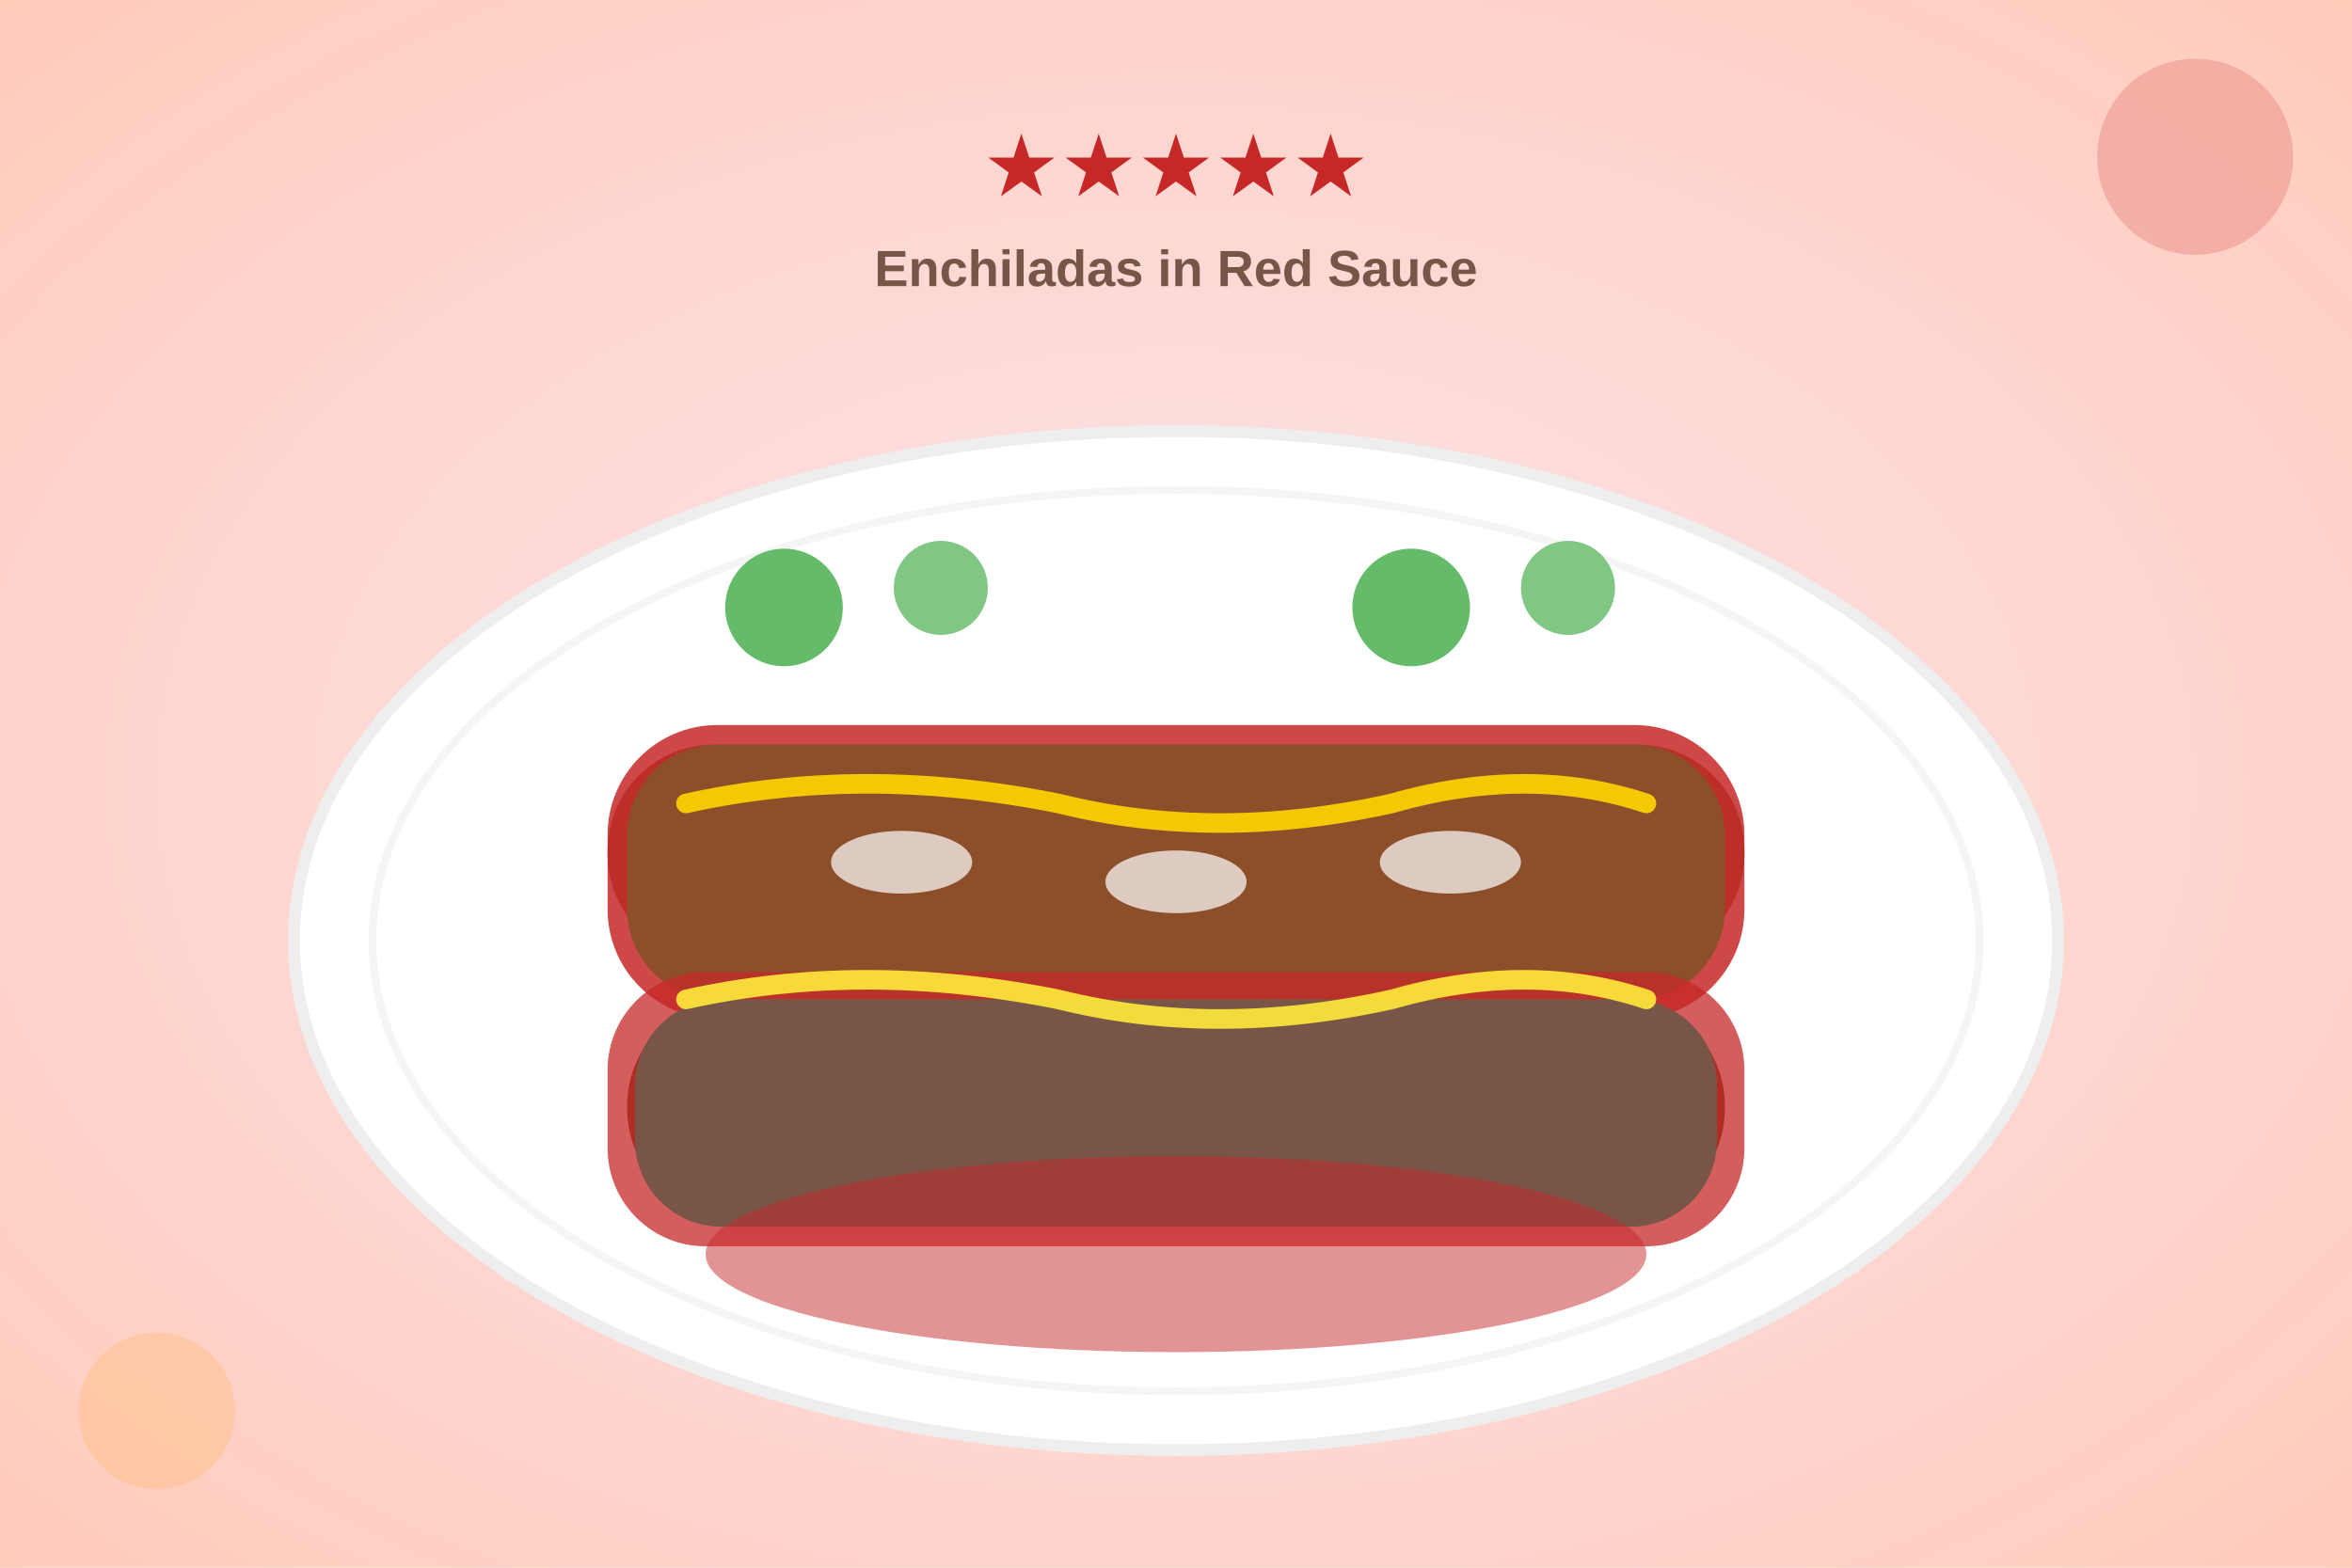
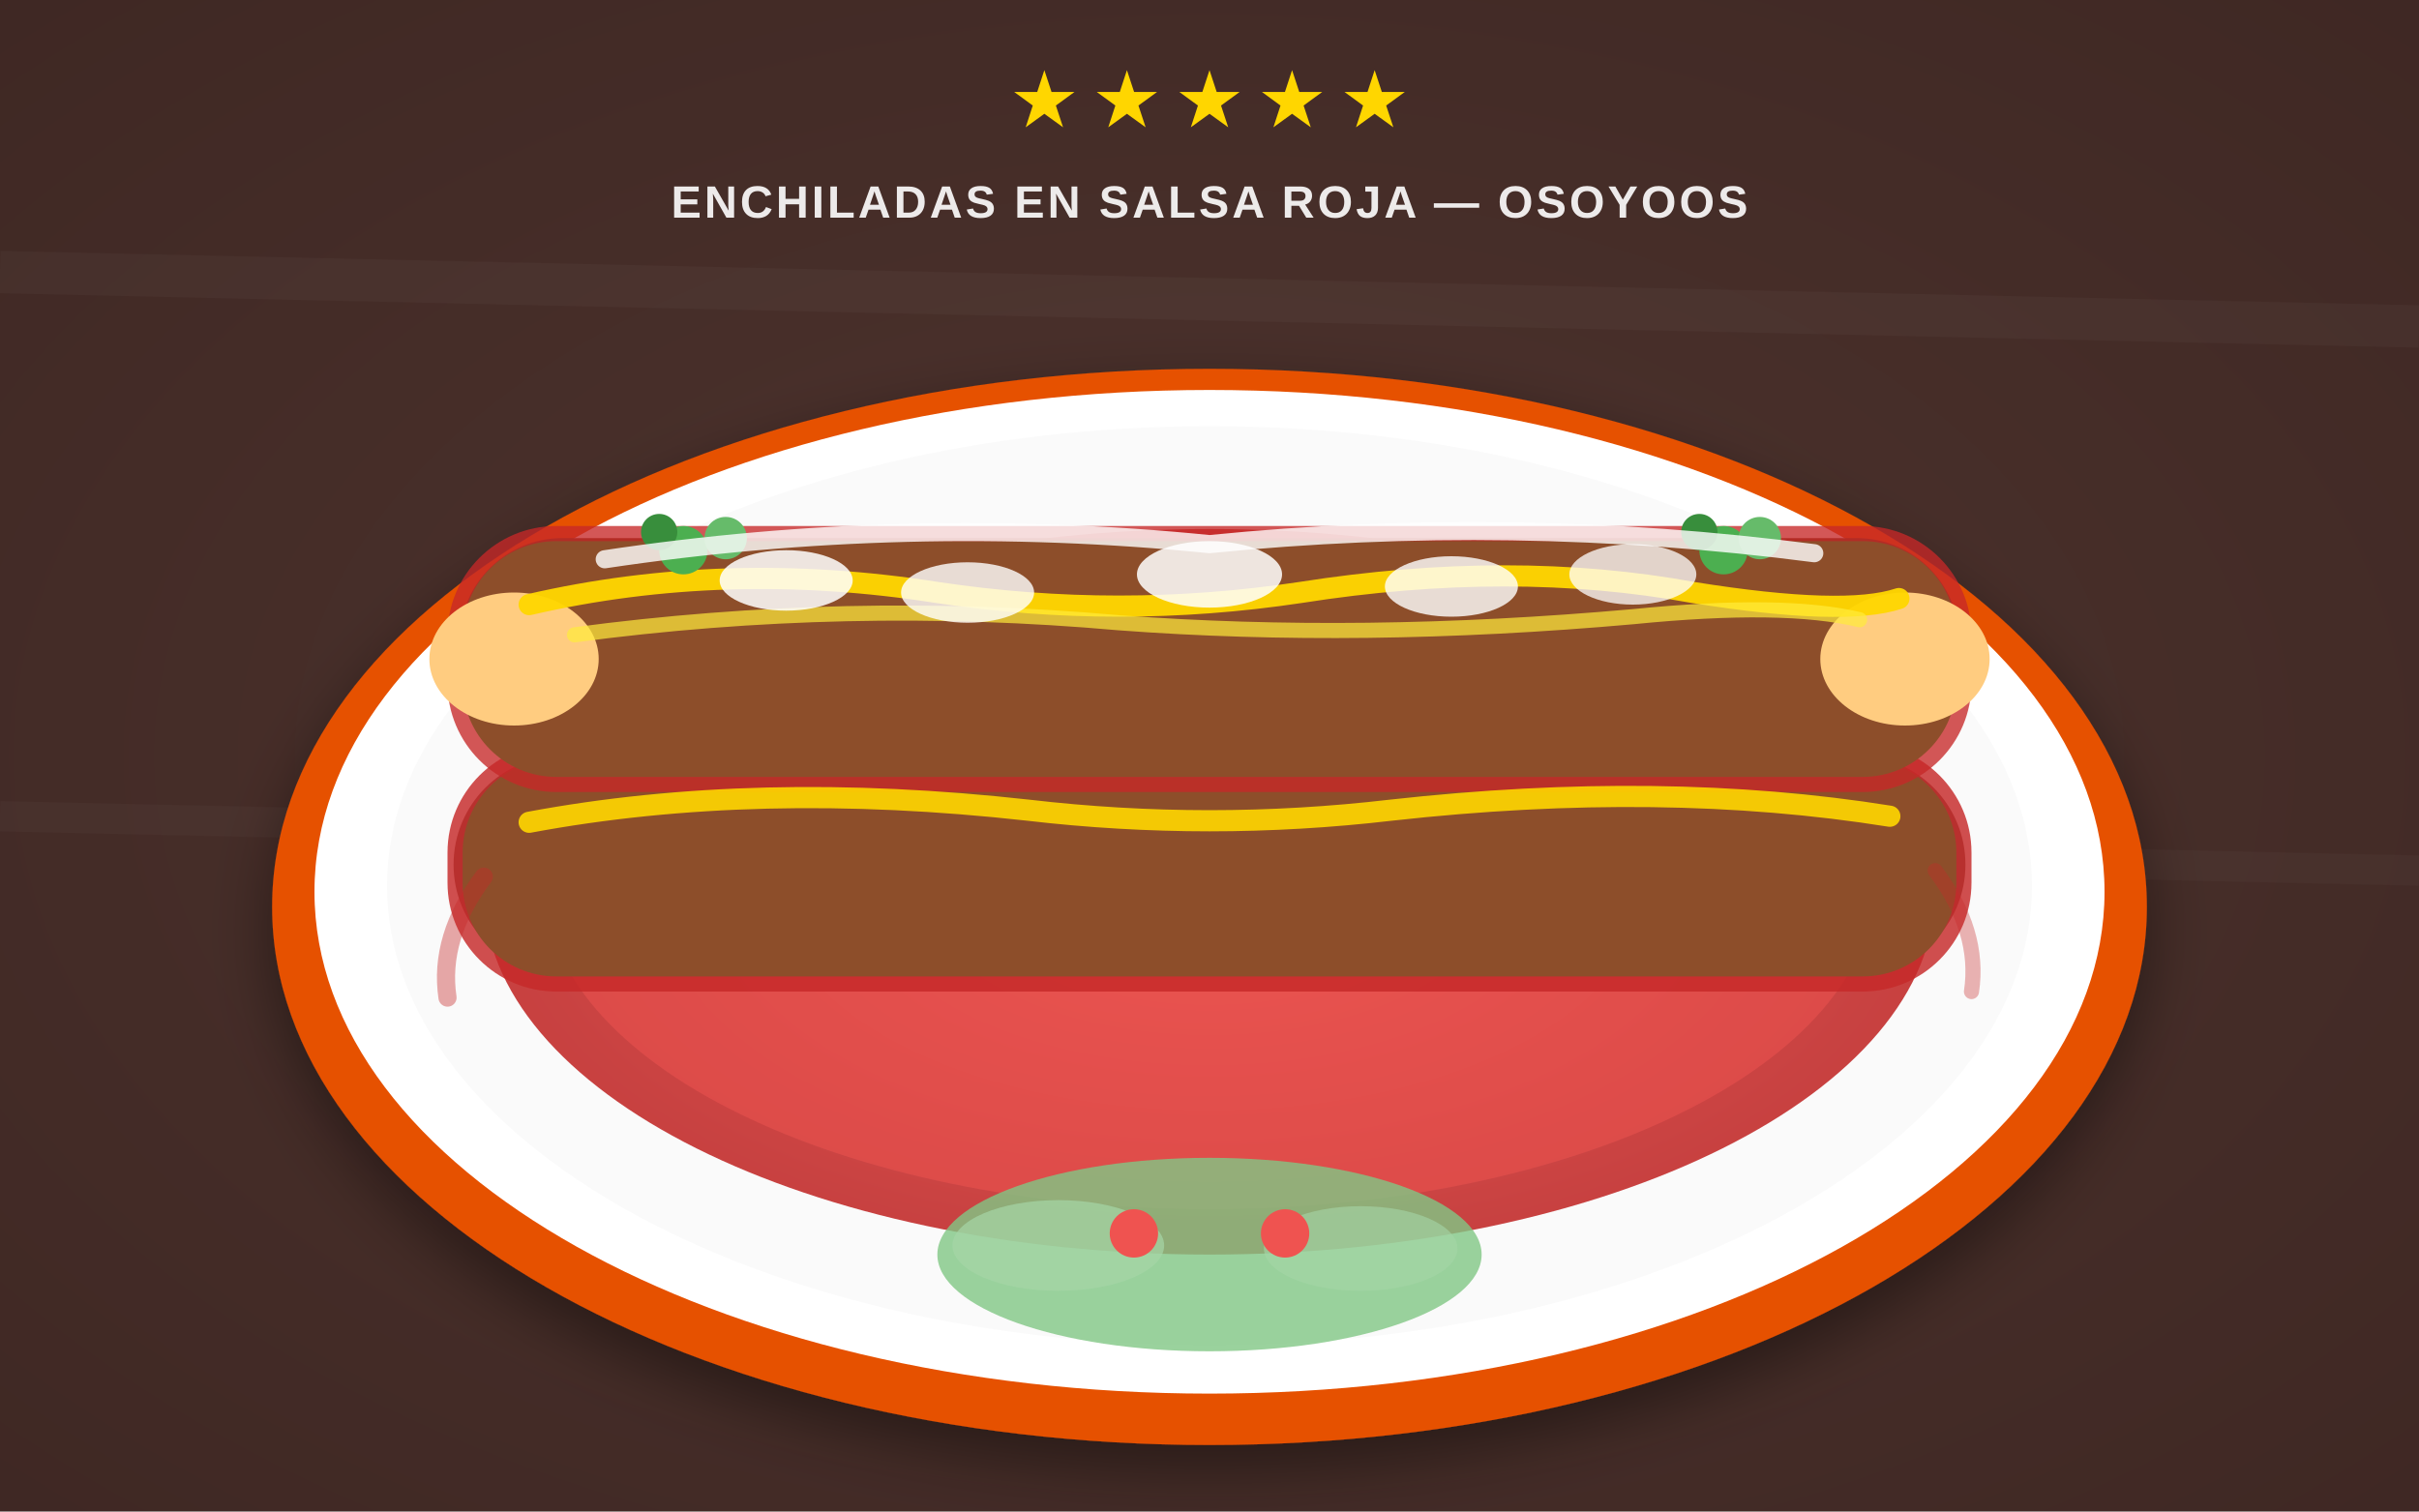
- <svg xmlns="http://www.w3.org/2000/svg" viewBox="0 0 600 400" width="600" height="400">
+ <svg xmlns="http://www.w3.org/2000/svg" viewBox="0 0 800 500" width="800" height="500">
  <defs>
-     <radialGradient id="bg3" cx="50%" cy="50%" r="70%">
-       <stop offset="0%" stop-color="#fce4ec" />
-       <stop offset="100%" stop-color="#ffccbc" />
+     <radialGradient id="tableE" cx="50%" cy="50%" r="75%">
+       <stop offset="0%" stop-color="#4E342E" />
+       <stop offset="100%" stop-color="#3E2723" />
    </radialGradient>
+     <radialGradient id="redSauce" cx="50%" cy="50%" r="60%">
+       <stop offset="0%" stop-color="#E53935" />
+       <stop offset="100%" stop-color="#B71C1C" />
+     </radialGradient>
+     <filter id="sh3">
+       <feDropShadow dx="0" dy="8" stdDeviation="10" flood-opacity="0.4" />
+     </filter>
  </defs>
-   <rect width="600" height="400" fill="url(#bg3)" />
-   <circle cx="560" cy="40" r="25" fill="#c62828" opacity="0.2" />
-   <circle cx="40" cy="360" r="20" fill="#ff9800" opacity="0.15" />
-   <ellipse cx="300" cy="240" rx="225" ry="130" fill="white" stroke="#eeeeee" stroke-width="3" />
-   <ellipse cx="300" cy="240" rx="205" ry="115" fill="none" stroke="#f5f5f5" stroke-width="2" />
-   <rect x="155" y="190" width="290" height="55" rx="27" ry="27" fill="#8d4e2a" />
-   <rect x="160" y="195" width="280" height="45" rx="22" ry="22" fill="#6d3b1a" />
-   <rect x="155" y="185" width="290" height="75" rx="28" ry="28" fill="#c62828" opacity="0.85" />
-   <rect x="160" y="190" width="280" height="65" rx="23" ry="23" fill="#8d4e2a" />
-   <rect x="160" y="255" width="280" height="55" rx="27" ry="27" fill="#6d3b1a" />
-   <rect x="155" y="248" width="290" height="70" rx="25" ry="25" fill="#c62828" opacity="0.75" />
-   <rect x="162" y="255" width="276" height="58" rx="22" ry="22" fill="#795548" />
-   <path d="M175,205 Q220,195 270,205 Q310,215 355,205 Q390,195 420,205" stroke="#ffd600" stroke-width="5" fill="none" stroke-linecap="round" opacity="0.9" />
-   <path d="M175,255 Q220,245 270,255 Q310,265 355,255 Q390,245 420,255" stroke="#ffeb3b" stroke-width="5" fill="none" stroke-linecap="round" opacity="0.9" />
-   <ellipse cx="230" cy="220" rx="18" ry="8" fill="white" opacity="0.7" />
-   <ellipse cx="300" cy="225" rx="18" ry="8" fill="white" opacity="0.7" />
-   <ellipse cx="370" cy="220" rx="18" ry="8" fill="white" opacity="0.7" />
-   <ellipse cx="300" cy="320" rx="120" ry="25" fill="#c62828" opacity="0.5" />
-   <circle cx="200" cy="155" r="15" fill="#66bb6a" />
-   <circle cx="240" cy="150" r="12" fill="#81c784" />
-   <circle cx="360" cy="155" r="15" fill="#66bb6a" />
-   <circle cx="400" cy="150" r="12" fill="#81c784" />
-   <text x="300" y="50" text-anchor="middle" font-family="Arial, sans-serif" font-size="22" fill="#c62828">★★★★★</text>
-   <text x="300" y="73" text-anchor="middle" font-family="Arial, sans-serif" font-size="13" fill="#795548" font-weight="bold">Enchiladas in Red Sauce</text>
+   <rect width="800" height="500" fill="url(#tableE)" />
+   <line x1="0" y1="90" x2="800" y2="108" stroke="rgba(255,255,255,0.03)" stroke-width="14" />
+   <line x1="0" y1="270" x2="800" y2="288" stroke="rgba(255,255,255,0.025)" stroke-width="10" />
+   <ellipse cx="400" cy="300" rx="310" ry="178" fill="#E65100" filter="url(#sh3)" />
+   <ellipse cx="400" cy="295" rx="296" ry="166" fill="white" />
+   <ellipse cx="400" cy="293" rx="272" ry="152" fill="#FAFAFA" />
+   <ellipse cx="400" cy="295" rx="240" ry="120" fill="url(#redSauce)" opacity="0.85" />
+   <ellipse cx="400" cy="292" rx="220" ry="108" fill="#EF5350" opacity="0.5" />
+   <rect x="150" y="250" width="500" height="72" rx="36" ry="36" fill="#795548" />
+   <rect x="155" y="255" width="490" height="62" rx="31" ry="31" fill="#8D4E2A" />
+   <rect x="148" y="246" width="504" height="82" rx="36" ry="36" fill="#C62828" opacity="0.82" />
+   <rect x="153" y="251" width="494" height="72" rx="31" ry="31" fill="#8D4E2A" />
+   <rect x="152" y="178" width="496" height="68" rx="34" ry="34" fill="#6D3B1A" />
+   <rect x="157" y="183" width="486" height="58" rx="29" ry="29" fill="#795548" />
+   <rect x="148" y="174" width="504" height="88" rx="36" ry="36" fill="#C62828" opacity="0.78" />
+   <rect x="153" y="179" width="494" height="78" rx="31" ry="31" fill="#8D4E2A" />
+   <ellipse cx="170" cy="218" rx="28" ry="22" fill="#FFCC80" />
+   <ellipse cx="630" cy="218" rx="28" ry="22" fill="#FFCC80" />
+   <path d="M175,200 Q240,185 310,196 Q370,205 430,196 Q500,185 560,196 Q610,204 628,198" stroke="#FFD600" stroke-width="7" fill="none" stroke-linecap="round" opacity="0.95" />
+   <path d="M190,210 Q280,198 370,206 Q450,212 540,204 Q590,199 615,205" stroke="#FFEB3B" stroke-width="5" fill="none" stroke-linecap="round" opacity="0.7" />
+   <path d="M175,272 Q250,258 340,268 Q400,275 460,268 Q550,258 625,270" stroke="#FFD600" stroke-width="7" fill="none" stroke-linecap="round" opacity="0.9" />
+   <ellipse cx="260" cy="192" rx="22" ry="10" fill="white" opacity="0.85" />
+   <ellipse cx="320" cy="196" rx="22" ry="10" fill="white" opacity="0.8" />
+   <ellipse cx="400" cy="190" rx="24" ry="11" fill="white" opacity="0.85" />
+   <ellipse cx="480" cy="194" rx="22" ry="10" fill="white" opacity="0.8" />
+   <ellipse cx="540" cy="190" rx="21" ry="10" fill="white" opacity="0.75" />
+   <circle cx="226" cy="182" r="8" fill="#4CAF50" />
+   <circle cx="240" cy="178" r="7" fill="#66BB6A" />
+   <circle cx="218" cy="176" r="6" fill="#388E3C" />
+   <circle cx="570" cy="182" r="8" fill="#4CAF50" />
+   <circle cx="582" cy="178" r="7" fill="#66BB6A" />
+   <circle cx="562" cy="176" r="6" fill="#388E3C" />
+   <path d="M200,185 Q300,170 400,180 Q500,170 600,183" stroke="white" stroke-width="6" fill="none" stroke-linecap="round" opacity="0.8" />
+   <path d="M160,290 Q145,310 148,330" stroke="#C62828" stroke-width="6" fill="none" stroke-linecap="round" opacity="0.4" />
+   <path d="M640,288 Q655,308 652,328" stroke="#C62828" stroke-width="5" fill="none" stroke-linecap="round" opacity="0.35" />
+   <ellipse cx="400" cy="415" rx="90" ry="32" fill="#81C784" opacity="0.8" />
+   <ellipse cx="350" cy="412" rx="35" ry="15" fill="#A5D6A7" opacity="0.7" />
+   <ellipse cx="450" cy="413" rx="32" ry="14" fill="#A5D6A7" opacity="0.6" />
+   <circle cx="375" cy="408" r="8" fill="#EF5350" />
+   <circle cx="425" cy="408" r="8" fill="#EF5350" />
+   <text x="400" y="42" text-anchor="middle" font-family="'Poppins',Arial,sans-serif" font-size="26" fill="#FFD600" letter-spacing="4">★★★★★</text>
+   <text x="400" y="72" text-anchor="middle" font-family="'Poppins',Arial,sans-serif" font-size="15" fill="rgba(255,255,255,0.9)" font-weight="700" letter-spacing="1">ENCHILADAS EN SALSA ROJA — OSOYOOS</text>
</svg>
